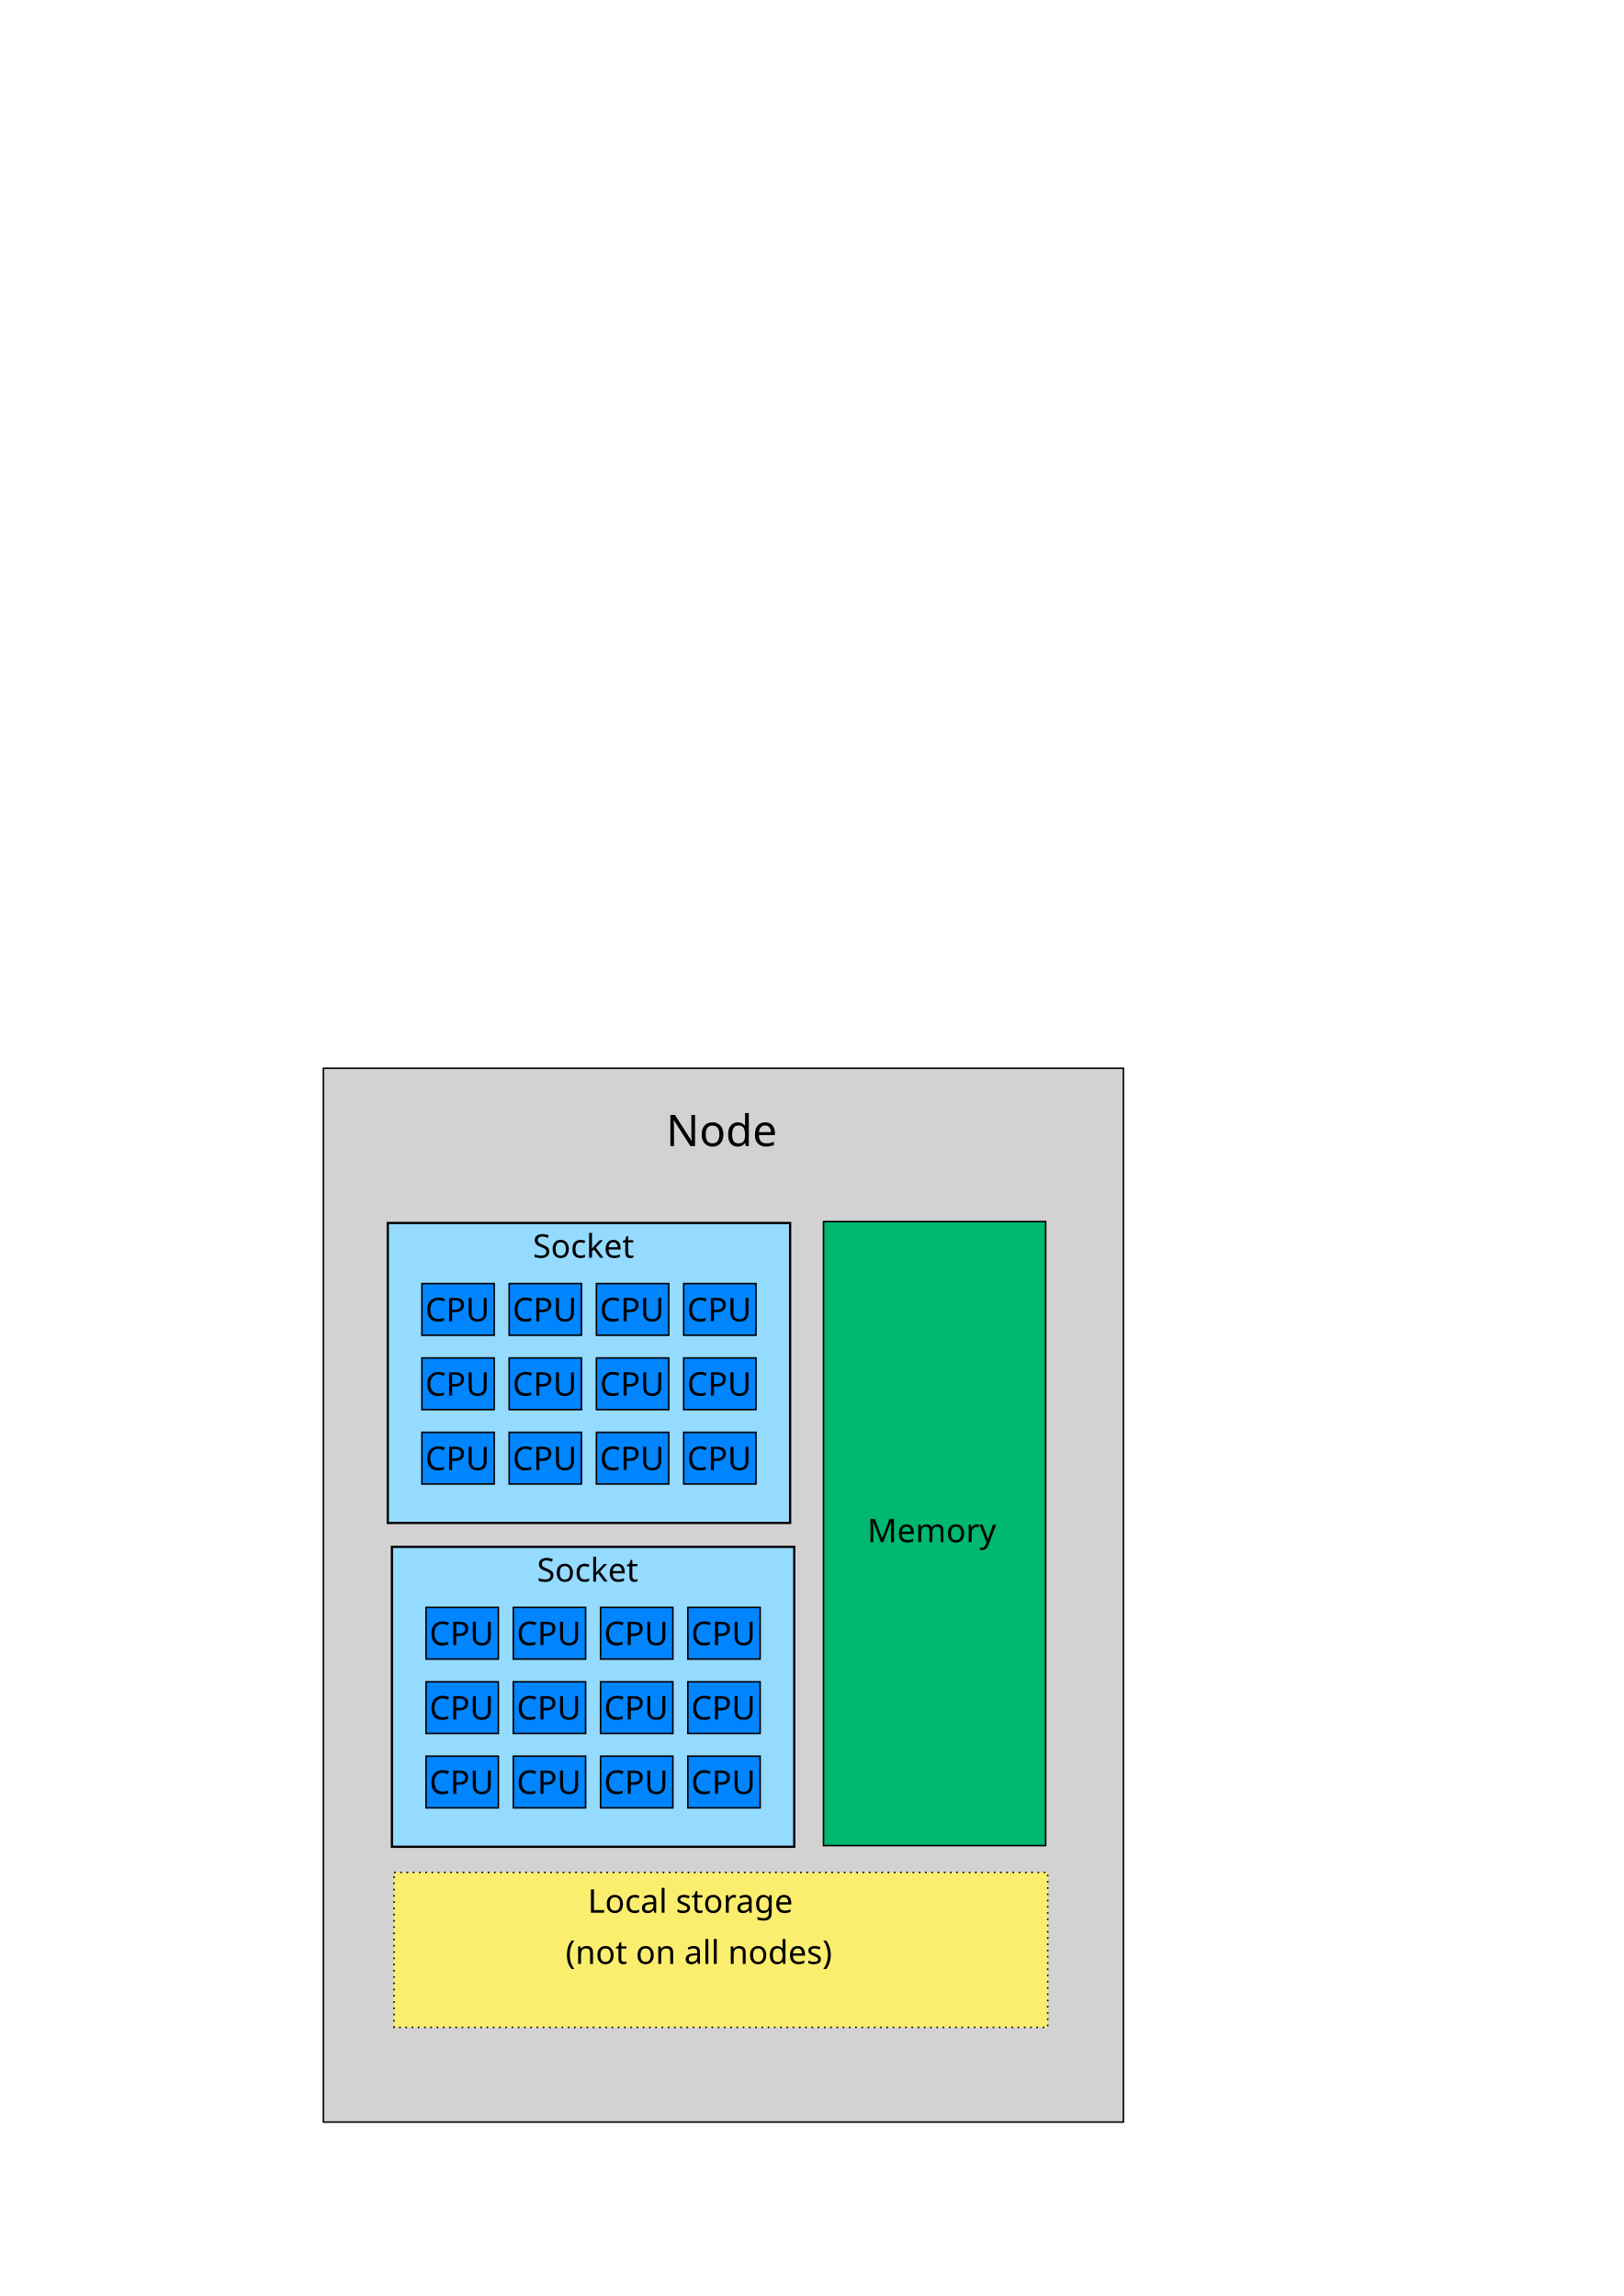
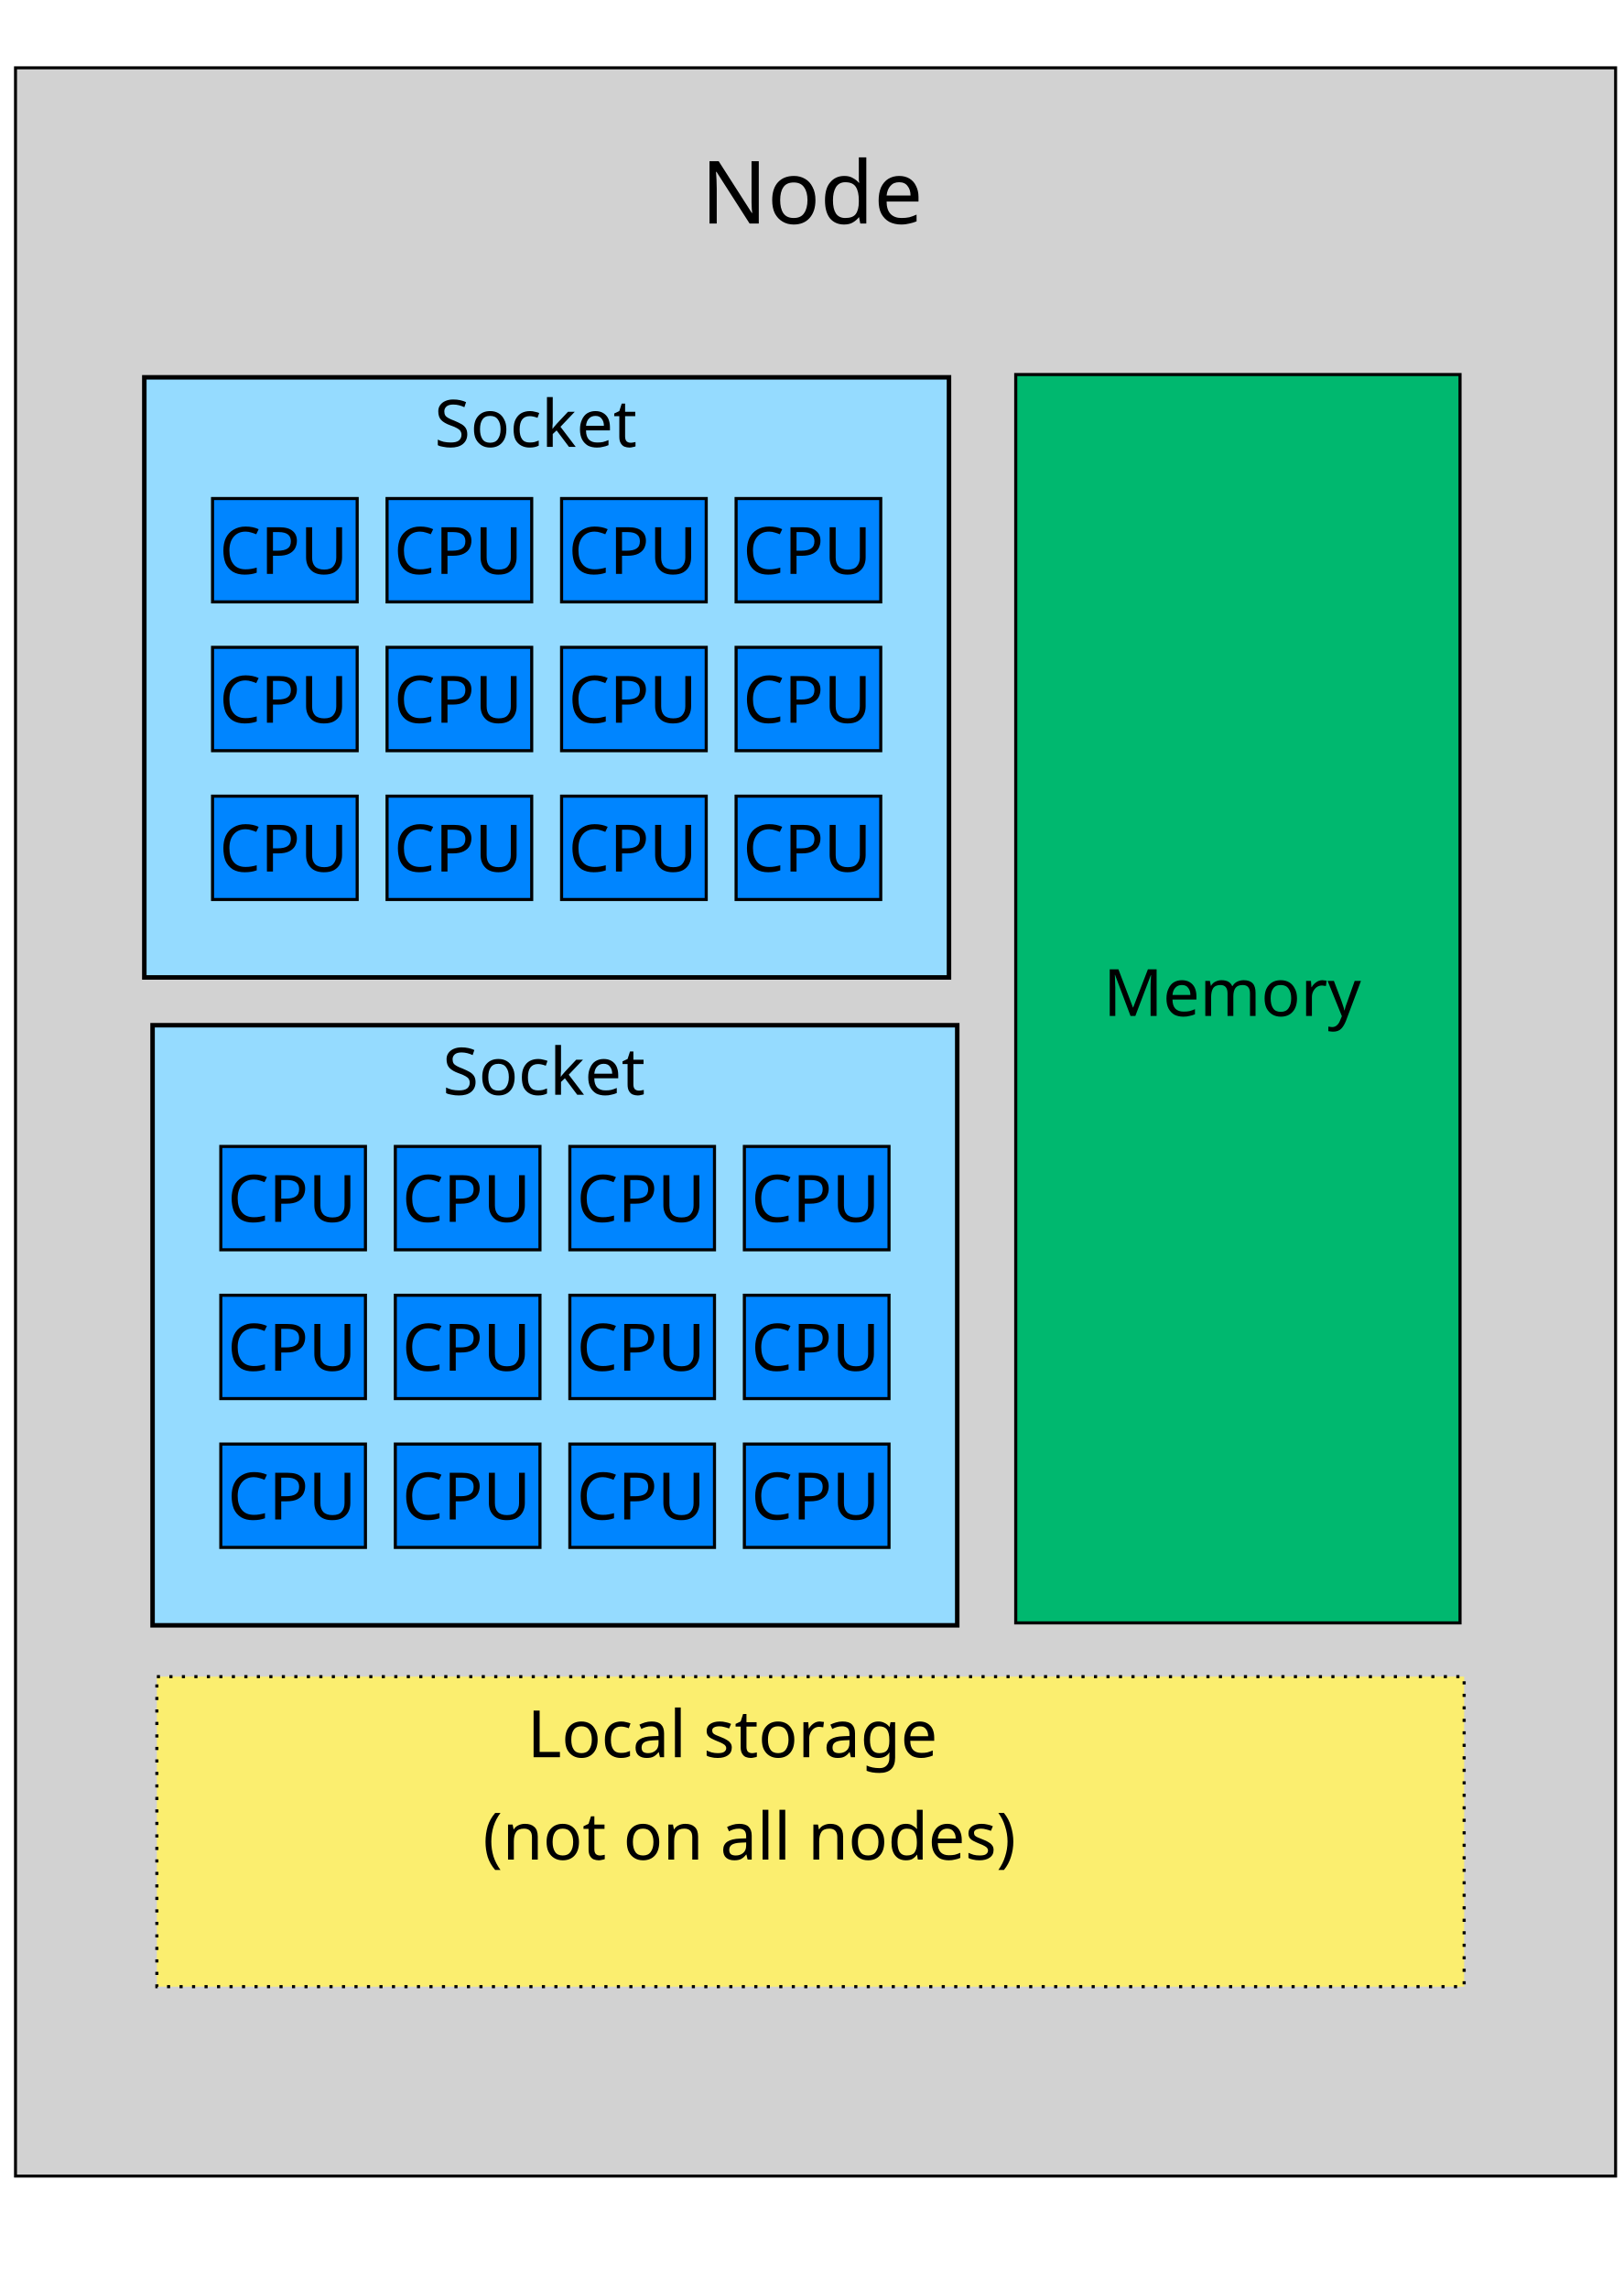
- <svg xmlns="http://www.w3.org/2000/svg" width="210mm" height="297mm" viewBox="0 0 210 297" version="1.1" id="svg5460">
+ <svg xmlns="http://www.w3.org/2000/svg" width="105mm" height="148mm" viewBox="0 0 105 148" version="1.1" id="svg5460">
  <defs id="defs5454" />
  <g id="layer1">
-     <rect style="fill:#d2d2d2;fill-opacity:1;stroke:#000000;stroke-width:0.193;stroke-miterlimit:4;stroke-dasharray:none;stroke-dashoffset:0;stroke-opacity:1" id="rect6005" width="103.475" height="136.314" x="41.824" y="138.188" />
-     <rect style="fill:#95dbff;fill-opacity:1;stroke:#000000;stroke-width:0.291;stroke-miterlimit:4;stroke-dasharray:none;stroke-dashoffset:0;stroke-opacity:1" id="rect6007" width="52.036" height="38.801" x="50.154" y="158.2" />
-     <g id="g6105" transform="translate(-2.89732,45.16855)">
-       <g id="g6018">
-         <rect style="fill:#0085ff;fill-opacity:1;stroke:#000000;stroke-width:0.2;stroke-miterlimit:4;stroke-dasharray:none;stroke-dashoffset:0;stroke-opacity:1" id="rect6009" width="9.354" height="6.682" x="57.463" y="120.869" />
-         <text xml:space="preserve" style="font-style:normal;font-weight:normal;font-size:4.233px;line-height:6.615px;font-family:sans-serif;letter-spacing:0px;word-spacing:0px;fill:#000000;fill-opacity:1;stroke:none;stroke-width:0.265" x="57.899" y="125.745" id="text6013">
-           <tspan id="tspan6011" x="57.899" y="125.745" style="stroke-width:0.265">CPU</tspan>
-         </text>
-       </g>
-       <g transform="translate(-4.762502,0.6681691)" id="g6084">
-         <g transform="translate(38.62045,-0.6681691)" id="g6018-0">
-           <rect y="120.869" x="57.463" height="6.682" width="9.354" id="rect6009-1" style="fill:#0085ff;fill-opacity:1;stroke:#000000;stroke-width:0.2;stroke-miterlimit:4;stroke-dasharray:none;stroke-dashoffset:0;stroke-opacity:1" />
-           <text id="text6013-9" y="125.745" x="57.899" style="font-style:normal;font-weight:normal;font-size:4.233px;line-height:6.615px;font-family:sans-serif;letter-spacing:0px;word-spacing:0px;fill:#000000;fill-opacity:1;stroke:none;stroke-width:0.265" xml:space="preserve">
-             <tspan style="stroke-width:0.265" y="125.745" x="57.899" id="tspan6011-1">CPU</tspan>
-           </text>
-         </g>
-       </g>
-       <g transform="translate(-3.620455,0.6681691)" id="g6078">
-         <g transform="translate(26.19241,-0.6681691)" id="g6018-1">
-           <rect y="120.869" x="57.463" height="6.682" width="9.354" id="rect6009-7" style="fill:#0085ff;fill-opacity:1;stroke:#000000;stroke-width:0.2;stroke-miterlimit:4;stroke-dasharray:none;stroke-dashoffset:0;stroke-opacity:1" />
-           <text id="text6013-1" y="125.745" x="57.899" style="font-style:normal;font-weight:normal;font-size:4.233px;line-height:6.615px;font-family:sans-serif;letter-spacing:0px;word-spacing:0px;fill:#000000;fill-opacity:1;stroke:none;stroke-width:0.265" xml:space="preserve">
-             <tspan style="stroke-width:0.265" y="125.745" x="57.899" id="tspan6011-14">CPU</tspan>
-           </text>
-         </g>
-       </g>
-       <g transform="translate(-1.810223,0.8018039)" id="g6072">
-         <g transform="translate(13.09621,-0.8018039)" id="g6018-3">
-           <rect y="120.869" x="57.463" height="6.682" width="9.354" id="rect6009-9" style="fill:#0085ff;fill-opacity:1;stroke:#000000;stroke-width:0.2;stroke-miterlimit:4;stroke-dasharray:none;stroke-dashoffset:0;stroke-opacity:1" />
-           <text id="text6013-2" y="125.745" x="57.899" style="font-style:normal;font-weight:normal;font-size:4.233px;line-height:6.615px;font-family:sans-serif;letter-spacing:0px;word-spacing:0px;fill:#000000;fill-opacity:1;stroke:none;stroke-width:0.265" xml:space="preserve">
-             <tspan style="stroke-width:0.265" y="125.745" x="57.899" id="tspan6011-9">CPU</tspan>
-           </text>
-         </g>
-       </g>
+     <g id="g287" transform="translate(-40.82143,-133.8036)">
+       <rect style="fill:#d2d2d2;fill-opacity:1;stroke:#000000;stroke-width:0.193;stroke-miterlimit:4;stroke-dasharray:none;stroke-dashoffset:0;stroke-opacity:1" id="rect6005" width="103.475" height="136.314" x="41.824" y="138.188" />
+       <rect style="fill:#95dbff;fill-opacity:1;stroke:#000000;stroke-width:0.291;stroke-miterlimit:4;stroke-dasharray:none;stroke-dashoffset:0;stroke-opacity:1" id="rect6007" width="52.036" height="38.801" x="50.154" y="158.2" />
+       <g id="g6105" transform="translate(-2.89732,45.16855)">
+         <g id="g6018">
+           <rect style="fill:#0085ff;fill-opacity:1;stroke:#000000;stroke-width:0.2;stroke-miterlimit:4;stroke-dasharray:none;stroke-dashoffset:0;stroke-opacity:1" id="rect6009" width="9.354" height="6.682" x="57.463" y="120.869" />
+           <text xml:space="preserve" style="font-style:normal;font-weight:normal;font-size:4.233px;line-height:6.615px;font-family:sans-serif;letter-spacing:0px;word-spacing:0px;fill:#000000;fill-opacity:1;stroke:none;stroke-width:0.265" x="57.899" y="125.745" id="text6013">
+             <tspan id="tspan6011" x="57.899" y="125.745" style="stroke-width:0.265">CPU</tspan>
+           </text>
+         </g>
+         <g transform="translate(-4.762502,0.6681691)" id="g6084">
+           <g transform="translate(38.62045,-0.6681691)" id="g6018-0">
+             <rect y="120.869" x="57.463" height="6.682" width="9.354" id="rect6009-1" style="fill:#0085ff;fill-opacity:1;stroke:#000000;stroke-width:0.2;stroke-miterlimit:4;stroke-dasharray:none;stroke-dashoffset:0;stroke-opacity:1" />
+             <text id="text6013-9" y="125.745" x="57.899" style="font-style:normal;font-weight:normal;font-size:4.233px;line-height:6.615px;font-family:sans-serif;letter-spacing:0px;word-spacing:0px;fill:#000000;fill-opacity:1;stroke:none;stroke-width:0.265" xml:space="preserve">
+               <tspan style="stroke-width:0.265" y="125.745" x="57.899" id="tspan6011-1">CPU</tspan>
+             </text>
+           </g>
+         </g>
+         <g transform="translate(-3.620455,0.6681691)" id="g6078">
+           <g transform="translate(26.19241,-0.6681691)" id="g6018-1">
+             <rect y="120.869" x="57.463" height="6.682" width="9.354" id="rect6009-7" style="fill:#0085ff;fill-opacity:1;stroke:#000000;stroke-width:0.2;stroke-miterlimit:4;stroke-dasharray:none;stroke-dashoffset:0;stroke-opacity:1" />
+             <text id="text6013-1" y="125.745" x="57.899" style="font-style:normal;font-weight:normal;font-size:4.233px;line-height:6.615px;font-family:sans-serif;letter-spacing:0px;word-spacing:0px;fill:#000000;fill-opacity:1;stroke:none;stroke-width:0.265" xml:space="preserve">
+               <tspan style="stroke-width:0.265" y="125.745" x="57.899" id="tspan6011-14">CPU</tspan>
+             </text>
+           </g>
+         </g>
+         <g transform="translate(-1.810223,0.8018039)" id="g6072">
+           <g transform="translate(13.09621,-0.8018039)" id="g6018-3">
+             <rect y="120.869" x="57.463" height="6.682" width="9.354" id="rect6009-9" style="fill:#0085ff;fill-opacity:1;stroke:#000000;stroke-width:0.2;stroke-miterlimit:4;stroke-dasharray:none;stroke-dashoffset:0;stroke-opacity:1" />
+             <text id="text6013-2" y="125.745" x="57.899" style="font-style:normal;font-weight:normal;font-size:4.233px;line-height:6.615px;font-family:sans-serif;letter-spacing:0px;word-spacing:0px;fill:#000000;fill-opacity:1;stroke:none;stroke-width:0.265" xml:space="preserve">
+               <tspan style="stroke-width:0.265" y="125.745" x="57.899" id="tspan6011-9">CPU</tspan>
+             </text>
+           </g>
+         </g>
+       </g>
+       <g transform="translate(-2.89732,54.79024)" id="g6105-4">
+         <g id="g6018-5">
+           <rect style="fill:#0085ff;fill-opacity:1;stroke:#000000;stroke-width:0.2;stroke-miterlimit:4;stroke-dasharray:none;stroke-dashoffset:0;stroke-opacity:1" id="rect6009-8" width="9.354" height="6.682" x="57.463" y="120.869" />
+           <text xml:space="preserve" style="font-style:normal;font-weight:normal;font-size:4.233px;line-height:6.615px;font-family:sans-serif;letter-spacing:0px;word-spacing:0px;fill:#000000;fill-opacity:1;stroke:none;stroke-width:0.265" x="57.899" y="125.745" id="text6013-5">
+             <tspan id="tspan6011-5" x="57.899" y="125.745" style="stroke-width:0.265">CPU</tspan>
+           </text>
+         </g>
+         <g transform="translate(-4.762502,0.6681691)" id="g6084-4">
+           <g transform="translate(38.62045,-0.6681691)" id="g6018-0-5">
+             <rect y="120.869" x="57.463" height="6.682" width="9.354" id="rect6009-1-8" style="fill:#0085ff;fill-opacity:1;stroke:#000000;stroke-width:0.2;stroke-miterlimit:4;stroke-dasharray:none;stroke-dashoffset:0;stroke-opacity:1" />
+             <text id="text6013-9-7" y="125.745" x="57.899" style="font-style:normal;font-weight:normal;font-size:4.233px;line-height:6.615px;font-family:sans-serif;letter-spacing:0px;word-spacing:0px;fill:#000000;fill-opacity:1;stroke:none;stroke-width:0.265" xml:space="preserve">
+               <tspan style="stroke-width:0.265" y="125.745" x="57.899" id="tspan6011-1-1">CPU</tspan>
+             </text>
+           </g>
+         </g>
+         <g transform="translate(-3.620455,0.6681691)" id="g6078-7">
+           <g transform="translate(26.19241,-0.6681691)" id="g6018-1-4">
+             <rect y="120.869" x="57.463" height="6.682" width="9.354" id="rect6009-7-3" style="fill:#0085ff;fill-opacity:1;stroke:#000000;stroke-width:0.2;stroke-miterlimit:4;stroke-dasharray:none;stroke-dashoffset:0;stroke-opacity:1" />
+             <text id="text6013-1-8" y="125.745" x="57.899" style="font-style:normal;font-weight:normal;font-size:4.233px;line-height:6.615px;font-family:sans-serif;letter-spacing:0px;word-spacing:0px;fill:#000000;fill-opacity:1;stroke:none;stroke-width:0.265" xml:space="preserve">
+               <tspan style="stroke-width:0.265" y="125.745" x="57.899" id="tspan6011-14-2">CPU</tspan>
+             </text>
+           </g>
+         </g>
+         <g transform="translate(-1.810223,0.8018039)" id="g6072-4">
+           <g transform="translate(13.09621,-0.8018039)" id="g6018-3-0">
+             <rect y="120.869" x="57.463" height="6.682" width="9.354" id="rect6009-9-5" style="fill:#0085ff;fill-opacity:1;stroke:#000000;stroke-width:0.2;stroke-miterlimit:4;stroke-dasharray:none;stroke-dashoffset:0;stroke-opacity:1" />
+             <text id="text6013-2-5" y="125.745" x="57.899" style="font-style:normal;font-weight:normal;font-size:4.233px;line-height:6.615px;font-family:sans-serif;letter-spacing:0px;word-spacing:0px;fill:#000000;fill-opacity:1;stroke:none;stroke-width:0.265" xml:space="preserve">
+               <tspan style="stroke-width:0.265" y="125.745" x="57.899" id="tspan6011-9-8">CPU</tspan>
+             </text>
+           </g>
+         </g>
+       </g>
+       <g transform="translate(-2.89732,64.41196)" id="g6105-8">
+         <g id="g6018-6">
+           <rect style="fill:#0085ff;fill-opacity:1;stroke:#000000;stroke-width:0.2;stroke-miterlimit:4;stroke-dasharray:none;stroke-dashoffset:0;stroke-opacity:1" id="rect6009-0" width="9.354" height="6.682" x="57.463" y="120.869" />
+           <text xml:space="preserve" style="font-style:normal;font-weight:normal;font-size:4.233px;line-height:6.615px;font-family:sans-serif;letter-spacing:0px;word-spacing:0px;fill:#000000;fill-opacity:1;stroke:none;stroke-width:0.265" x="57.899" y="125.745" id="text6013-6">
+             <tspan id="tspan6011-7" x="57.899" y="125.745" style="stroke-width:0.265">CPU</tspan>
+           </text>
+         </g>
+         <g transform="translate(-4.762502,0.6681691)" id="g6084-7">
+           <g transform="translate(38.62045,-0.6681691)" id="g6018-0-7">
+             <rect y="120.869" x="57.463" height="6.682" width="9.354" id="rect6009-1-4" style="fill:#0085ff;fill-opacity:1;stroke:#000000;stroke-width:0.2;stroke-miterlimit:4;stroke-dasharray:none;stroke-dashoffset:0;stroke-opacity:1" />
+             <text id="text6013-9-76" y="125.745" x="57.899" style="font-style:normal;font-weight:normal;font-size:4.233px;line-height:6.615px;font-family:sans-serif;letter-spacing:0px;word-spacing:0px;fill:#000000;fill-opacity:1;stroke:none;stroke-width:0.265" xml:space="preserve">
+               <tspan style="stroke-width:0.265" y="125.745" x="57.899" id="tspan6011-1-0">CPU</tspan>
+             </text>
+           </g>
+         </g>
+         <g transform="translate(-3.620455,0.6681691)" id="g6078-73">
+           <g transform="translate(26.19241,-0.6681691)" id="g6018-1-7">
+             <rect y="120.869" x="57.463" height="6.682" width="9.354" id="rect6009-7-7" style="fill:#0085ff;fill-opacity:1;stroke:#000000;stroke-width:0.2;stroke-miterlimit:4;stroke-dasharray:none;stroke-dashoffset:0;stroke-opacity:1" />
+             <text id="text6013-1-4" y="125.745" x="57.899" style="font-style:normal;font-weight:normal;font-size:4.233px;line-height:6.615px;font-family:sans-serif;letter-spacing:0px;word-spacing:0px;fill:#000000;fill-opacity:1;stroke:none;stroke-width:0.265" xml:space="preserve">
+               <tspan style="stroke-width:0.265" y="125.745" x="57.899" id="tspan6011-14-7">CPU</tspan>
+             </text>
+           </g>
+         </g>
+         <g transform="translate(-1.810223,0.8018039)" id="g6072-2">
+           <g transform="translate(13.09621,-0.8018039)" id="g6018-3-02">
+             <rect y="120.869" x="57.463" height="6.682" width="9.354" id="rect6009-9-4" style="fill:#0085ff;fill-opacity:1;stroke:#000000;stroke-width:0.2;stroke-miterlimit:4;stroke-dasharray:none;stroke-dashoffset:0;stroke-opacity:1" />
+             <text id="text6013-2-0" y="125.745" x="57.899" style="font-style:normal;font-weight:normal;font-size:4.233px;line-height:6.615px;font-family:sans-serif;letter-spacing:0px;word-spacing:0px;fill:#000000;fill-opacity:1;stroke:none;stroke-width:0.265" xml:space="preserve">
+               <tspan style="stroke-width:0.265" y="125.745" x="57.899" id="tspan6011-9-3">CPU</tspan>
+             </text>
+           </g>
+         </g>
+       </g>
+       <text xml:space="preserve" style="font-style:normal;font-weight:normal;font-size:4.233px;line-height:6.615px;font-family:sans-serif;letter-spacing:0px;word-spacing:0px;fill:#000000;fill-opacity:1;stroke:none;stroke-width:0.265" x="68.913" y="162.697" id="text6225">
+         <tspan id="tspan6223" x="68.913" y="162.697" style="stroke-width:0.265">Socket</tspan>
+       </text>
+       <rect style="fill:#95dbff;fill-opacity:1;stroke:#000000;stroke-width:0.291;stroke-miterlimit:4;stroke-dasharray:none;stroke-dashoffset:0;stroke-opacity:1" id="rect6007-0" width="52.036" height="38.801" x="50.688" y="200.091" />
+       <g id="g6105-2" transform="translate(-2.362783,87.06038)">
+         <g id="g6018-03">
+           <rect style="fill:#0085ff;fill-opacity:1;stroke:#000000;stroke-width:0.2;stroke-miterlimit:4;stroke-dasharray:none;stroke-dashoffset:0;stroke-opacity:1" id="rect6009-3" width="9.354" height="6.682" x="57.463" y="120.869" />
+           <text xml:space="preserve" style="font-style:normal;font-weight:normal;font-size:4.233px;line-height:6.615px;font-family:sans-serif;letter-spacing:0px;word-spacing:0px;fill:#000000;fill-opacity:1;stroke:none;stroke-width:0.265" x="57.899" y="125.745" id="text6013-25">
+             <tspan id="tspan6011-4" x="57.899" y="125.745" style="stroke-width:0.265">CPU</tspan>
+           </text>
+         </g>
+         <g transform="translate(-4.762502,0.6681691)" id="g6084-6">
+           <g transform="translate(38.62045,-0.6681691)" id="g6018-0-2">
+             <rect y="120.869" x="57.463" height="6.682" width="9.354" id="rect6009-1-6" style="fill:#0085ff;fill-opacity:1;stroke:#000000;stroke-width:0.2;stroke-miterlimit:4;stroke-dasharray:none;stroke-dashoffset:0;stroke-opacity:1" />
+             <text id="text6013-9-4" y="125.745" x="57.899" style="font-style:normal;font-weight:normal;font-size:4.233px;line-height:6.615px;font-family:sans-serif;letter-spacing:0px;word-spacing:0px;fill:#000000;fill-opacity:1;stroke:none;stroke-width:0.265" xml:space="preserve">
+               <tspan style="stroke-width:0.265" y="125.745" x="57.899" id="tspan6011-1-10">CPU</tspan>
+             </text>
+           </g>
+         </g>
+         <g transform="translate(-3.620455,0.6681691)" id="g6078-9">
+           <g transform="translate(26.19241,-0.6681691)" id="g6018-1-6">
+             <rect y="120.869" x="57.463" height="6.682" width="9.354" id="rect6009-7-4" style="fill:#0085ff;fill-opacity:1;stroke:#000000;stroke-width:0.2;stroke-miterlimit:4;stroke-dasharray:none;stroke-dashoffset:0;stroke-opacity:1" />
+             <text id="text6013-1-88" y="125.745" x="57.899" style="font-style:normal;font-weight:normal;font-size:4.233px;line-height:6.615px;font-family:sans-serif;letter-spacing:0px;word-spacing:0px;fill:#000000;fill-opacity:1;stroke:none;stroke-width:0.265" xml:space="preserve">
+               <tspan style="stroke-width:0.265" y="125.745" x="57.899" id="tspan6011-14-73">CPU</tspan>
+             </text>
+           </g>
+         </g>
+         <g transform="translate(-1.810223,0.8018039)" id="g6072-9">
+           <g transform="translate(13.09621,-0.8018039)" id="g6018-3-026">
+             <rect y="120.869" x="57.463" height="6.682" width="9.354" id="rect6009-9-50" style="fill:#0085ff;fill-opacity:1;stroke:#000000;stroke-width:0.2;stroke-miterlimit:4;stroke-dasharray:none;stroke-dashoffset:0;stroke-opacity:1" />
+             <text id="text6013-2-04" y="125.745" x="57.899" style="font-style:normal;font-weight:normal;font-size:4.233px;line-height:6.615px;font-family:sans-serif;letter-spacing:0px;word-spacing:0px;fill:#000000;fill-opacity:1;stroke:none;stroke-width:0.265" xml:space="preserve">
+               <tspan style="stroke-width:0.265" y="125.745" x="57.899" id="tspan6011-9-7">CPU</tspan>
+             </text>
+           </g>
+         </g>
+       </g>
+       <g transform="translate(-2.362783,96.68208)" id="g6105-4-4">
+         <g id="g6018-5-3">
+           <rect style="fill:#0085ff;fill-opacity:1;stroke:#000000;stroke-width:0.2;stroke-miterlimit:4;stroke-dasharray:none;stroke-dashoffset:0;stroke-opacity:1" id="rect6009-8-2" width="9.354" height="6.682" x="57.463" y="120.869" />
+           <text xml:space="preserve" style="font-style:normal;font-weight:normal;font-size:4.233px;line-height:6.615px;font-family:sans-serif;letter-spacing:0px;word-spacing:0px;fill:#000000;fill-opacity:1;stroke:none;stroke-width:0.265" x="57.899" y="125.745" id="text6013-5-4">
+             <tspan id="tspan6011-5-2" x="57.899" y="125.745" style="stroke-width:0.265">CPU</tspan>
+           </text>
+         </g>
+         <g transform="translate(-4.762502,0.6681691)" id="g6084-4-7">
+           <g transform="translate(38.62045,-0.6681691)" id="g6018-0-5-2">
+             <rect y="120.869" x="57.463" height="6.682" width="9.354" id="rect6009-1-8-9" style="fill:#0085ff;fill-opacity:1;stroke:#000000;stroke-width:0.2;stroke-miterlimit:4;stroke-dasharray:none;stroke-dashoffset:0;stroke-opacity:1" />
+             <text id="text6013-9-7-9" y="125.745" x="57.899" style="font-style:normal;font-weight:normal;font-size:4.233px;line-height:6.615px;font-family:sans-serif;letter-spacing:0px;word-spacing:0px;fill:#000000;fill-opacity:1;stroke:none;stroke-width:0.265" xml:space="preserve">
+               <tspan style="stroke-width:0.265" y="125.745" x="57.899" id="tspan6011-1-1-8">CPU</tspan>
+             </text>
+           </g>
+         </g>
+         <g transform="translate(-3.620455,0.6681691)" id="g6078-7-5">
+           <g transform="translate(26.19241,-0.6681691)" id="g6018-1-4-5">
+             <rect y="120.869" x="57.463" height="6.682" width="9.354" id="rect6009-7-3-7" style="fill:#0085ff;fill-opacity:1;stroke:#000000;stroke-width:0.2;stroke-miterlimit:4;stroke-dasharray:none;stroke-dashoffset:0;stroke-opacity:1" />
+             <text id="text6013-1-8-7" y="125.745" x="57.899" style="font-style:normal;font-weight:normal;font-size:4.233px;line-height:6.615px;font-family:sans-serif;letter-spacing:0px;word-spacing:0px;fill:#000000;fill-opacity:1;stroke:none;stroke-width:0.265" xml:space="preserve">
+               <tspan style="stroke-width:0.265" y="125.745" x="57.899" id="tspan6011-14-2-7">CPU</tspan>
+             </text>
+           </g>
+         </g>
+         <g transform="translate(-1.810223,0.8018039)" id="g6072-4-3">
+           <g transform="translate(13.09621,-0.8018039)" id="g6018-3-0-9">
+             <rect y="120.869" x="57.463" height="6.682" width="9.354" id="rect6009-9-5-6" style="fill:#0085ff;fill-opacity:1;stroke:#000000;stroke-width:0.2;stroke-miterlimit:4;stroke-dasharray:none;stroke-dashoffset:0;stroke-opacity:1" />
+             <text id="text6013-2-5-3" y="125.745" x="57.899" style="font-style:normal;font-weight:normal;font-size:4.233px;line-height:6.615px;font-family:sans-serif;letter-spacing:0px;word-spacing:0px;fill:#000000;fill-opacity:1;stroke:none;stroke-width:0.265" xml:space="preserve">
+               <tspan style="stroke-width:0.265" y="125.745" x="57.899" id="tspan6011-9-8-7">CPU</tspan>
+             </text>
+           </g>
+         </g>
+       </g>
+       <g transform="translate(-2.362783,106.3038)" id="g6105-8-2">
+         <g id="g6018-6-3">
+           <rect style="fill:#0085ff;fill-opacity:1;stroke:#000000;stroke-width:0.2;stroke-miterlimit:4;stroke-dasharray:none;stroke-dashoffset:0;stroke-opacity:1" id="rect6009-0-9" width="9.354" height="6.682" x="57.463" y="120.869" />
+           <text xml:space="preserve" style="font-style:normal;font-weight:normal;font-size:4.233px;line-height:6.615px;font-family:sans-serif;letter-spacing:0px;word-spacing:0px;fill:#000000;fill-opacity:1;stroke:none;stroke-width:0.265" x="57.899" y="125.745" id="text6013-6-8">
+             <tspan id="tspan6011-7-6" x="57.899" y="125.745" style="stroke-width:0.265">CPU</tspan>
+           </text>
+         </g>
+         <g transform="translate(-4.762502,0.6681691)" id="g6084-7-6">
+           <g transform="translate(38.62045,-0.6681691)" id="g6018-0-7-0">
+             <rect y="120.869" x="57.463" height="6.682" width="9.354" id="rect6009-1-4-4" style="fill:#0085ff;fill-opacity:1;stroke:#000000;stroke-width:0.2;stroke-miterlimit:4;stroke-dasharray:none;stroke-dashoffset:0;stroke-opacity:1" />
+             <text id="text6013-9-76-4" y="125.745" x="57.899" style="font-style:normal;font-weight:normal;font-size:4.233px;line-height:6.615px;font-family:sans-serif;letter-spacing:0px;word-spacing:0px;fill:#000000;fill-opacity:1;stroke:none;stroke-width:0.265" xml:space="preserve">
+               <tspan style="stroke-width:0.265" y="125.745" x="57.899" id="tspan6011-1-0-9">CPU</tspan>
+             </text>
+           </g>
+         </g>
+         <g transform="translate(-3.620455,0.6681691)" id="g6078-73-7">
+           <g transform="translate(26.19241,-0.6681691)" id="g6018-1-7-0">
+             <rect y="120.869" x="57.463" height="6.682" width="9.354" id="rect6009-7-7-7" style="fill:#0085ff;fill-opacity:1;stroke:#000000;stroke-width:0.2;stroke-miterlimit:4;stroke-dasharray:none;stroke-dashoffset:0;stroke-opacity:1" />
+             <text id="text6013-1-4-6" y="125.745" x="57.899" style="font-style:normal;font-weight:normal;font-size:4.233px;line-height:6.615px;font-family:sans-serif;letter-spacing:0px;word-spacing:0px;fill:#000000;fill-opacity:1;stroke:none;stroke-width:0.265" xml:space="preserve">
+               <tspan style="stroke-width:0.265" y="125.745" x="57.899" id="tspan6011-14-7-9">CPU</tspan>
+             </text>
+           </g>
+         </g>
+         <g transform="translate(-1.810223,0.8018039)" id="g6072-2-9">
+           <g transform="translate(13.09621,-0.8018039)" id="g6018-3-02-6">
+             <rect y="120.869" x="57.463" height="6.682" width="9.354" id="rect6009-9-4-9" style="fill:#0085ff;fill-opacity:1;stroke:#000000;stroke-width:0.2;stroke-miterlimit:4;stroke-dasharray:none;stroke-dashoffset:0;stroke-opacity:1" />
+             <text id="text6013-2-0-3" y="125.745" x="57.899" style="font-style:normal;font-weight:normal;font-size:4.233px;line-height:6.615px;font-family:sans-serif;letter-spacing:0px;word-spacing:0px;fill:#000000;fill-opacity:1;stroke:none;stroke-width:0.265" xml:space="preserve">
+               <tspan style="stroke-width:0.265" y="125.745" x="57.899" id="tspan6011-9-3-3">CPU</tspan>
+             </text>
+           </g>
+         </g>
+       </g>
+       <text xml:space="preserve" style="font-style:normal;font-weight:normal;font-size:4.233px;line-height:6.615px;font-family:sans-serif;letter-spacing:0px;word-spacing:0px;fill:#000000;fill-opacity:1;stroke:none;stroke-width:0.265" x="69.448" y="204.589" id="text6225-3">
+         <tspan id="tspan6223-8" x="69.448" y="204.589" style="stroke-width:0.265">Socket</tspan>
+       </text>
+       <rect style="fill:#00b86f;fill-opacity:1;stroke:#000000;stroke-width:0.2;stroke-miterlimit:4;stroke-dasharray:none;stroke-dashoffset:0;stroke-opacity:1" id="rect6428" width="28.731" height="80.715" x="106.507" y="158.02" />
+       <text xml:space="preserve" style="font-style:normal;font-weight:normal;font-size:4.233px;line-height:6.615px;font-family:sans-serif;letter-spacing:0px;word-spacing:0px;fill:#000000;fill-opacity:1;stroke:none;stroke-width:0.265" x="112.18" y="199.491" id="text6432">
+         <tspan id="tspan6430" x="112.18" y="199.491" style="stroke-width:0.265">Memory</tspan>
+       </text>
+       <rect style="fill:#fbee6f;fill-opacity:1;stroke:#000000;stroke-width:0.202;stroke-miterlimit:4;stroke-dasharray:0.202, 0.606;stroke-dashoffset:0;stroke-opacity:1" id="rect6434" width="84.539" height="20.045" x="50.966" y="242.21" />
+       <text xml:space="preserve" style="font-style:normal;font-weight:normal;font-size:4.233px;line-height:6.615px;font-family:sans-serif;text-align:center;letter-spacing:0px;word-spacing:0px;text-anchor:middle;fill:#000000;fill-opacity:1;stroke:none;stroke-width:0.265" x="93.137" y="247.421" id="text6438">
+         <tspan id="tspan6436" x="93.137" y="247.421" style="text-align:center;text-anchor:middle;stroke-width:0.265">Local storage</tspan>
+         <tspan x="93.137" y="254.036" style="text-align:center;text-anchor:middle;stroke-width:0.265" id="tspan6440">(not on all nodes)</tspan>
+       </text>
+       <text xml:space="preserve" style="font-style:normal;font-weight:normal;font-size:4.233px;line-height:6.615px;font-family:sans-serif;letter-spacing:0px;word-spacing:0px;fill:#000000;fill-opacity:1;stroke:none;stroke-width:0.265" x="86.158" y="148.257" id="text6444">
+         <tspan id="tspan6442" x="86.158" y="148.257" style="font-size:5.644px;stroke-width:0.265">Node</tspan>
+       </text>
    </g>
-     <g transform="translate(-2.89732,54.79024)" id="g6105-4">
-       <g id="g6018-5">
-         <rect style="fill:#0085ff;fill-opacity:1;stroke:#000000;stroke-width:0.2;stroke-miterlimit:4;stroke-dasharray:none;stroke-dashoffset:0;stroke-opacity:1" id="rect6009-8" width="9.354" height="6.682" x="57.463" y="120.869" />
-         <text xml:space="preserve" style="font-style:normal;font-weight:normal;font-size:4.233px;line-height:6.615px;font-family:sans-serif;letter-spacing:0px;word-spacing:0px;fill:#000000;fill-opacity:1;stroke:none;stroke-width:0.265" x="57.899" y="125.745" id="text6013-5">
-           <tspan id="tspan6011-5" x="57.899" y="125.745" style="stroke-width:0.265">CPU</tspan>
-         </text>
-       </g>
-       <g transform="translate(-4.762502,0.6681691)" id="g6084-4">
-         <g transform="translate(38.62045,-0.6681691)" id="g6018-0-5">
-           <rect y="120.869" x="57.463" height="6.682" width="9.354" id="rect6009-1-8" style="fill:#0085ff;fill-opacity:1;stroke:#000000;stroke-width:0.2;stroke-miterlimit:4;stroke-dasharray:none;stroke-dashoffset:0;stroke-opacity:1" />
-           <text id="text6013-9-7" y="125.745" x="57.899" style="font-style:normal;font-weight:normal;font-size:4.233px;line-height:6.615px;font-family:sans-serif;letter-spacing:0px;word-spacing:0px;fill:#000000;fill-opacity:1;stroke:none;stroke-width:0.265" xml:space="preserve">
-             <tspan style="stroke-width:0.265" y="125.745" x="57.899" id="tspan6011-1-1">CPU</tspan>
-           </text>
-         </g>
-       </g>
-       <g transform="translate(-3.620455,0.6681691)" id="g6078-7">
-         <g transform="translate(26.19241,-0.6681691)" id="g6018-1-4">
-           <rect y="120.869" x="57.463" height="6.682" width="9.354" id="rect6009-7-3" style="fill:#0085ff;fill-opacity:1;stroke:#000000;stroke-width:0.2;stroke-miterlimit:4;stroke-dasharray:none;stroke-dashoffset:0;stroke-opacity:1" />
-           <text id="text6013-1-8" y="125.745" x="57.899" style="font-style:normal;font-weight:normal;font-size:4.233px;line-height:6.615px;font-family:sans-serif;letter-spacing:0px;word-spacing:0px;fill:#000000;fill-opacity:1;stroke:none;stroke-width:0.265" xml:space="preserve">
-             <tspan style="stroke-width:0.265" y="125.745" x="57.899" id="tspan6011-14-2">CPU</tspan>
-           </text>
-         </g>
-       </g>
-       <g transform="translate(-1.810223,0.8018039)" id="g6072-4">
-         <g transform="translate(13.09621,-0.8018039)" id="g6018-3-0">
-           <rect y="120.869" x="57.463" height="6.682" width="9.354" id="rect6009-9-5" style="fill:#0085ff;fill-opacity:1;stroke:#000000;stroke-width:0.2;stroke-miterlimit:4;stroke-dasharray:none;stroke-dashoffset:0;stroke-opacity:1" />
-           <text id="text6013-2-5" y="125.745" x="57.899" style="font-style:normal;font-weight:normal;font-size:4.233px;line-height:6.615px;font-family:sans-serif;letter-spacing:0px;word-spacing:0px;fill:#000000;fill-opacity:1;stroke:none;stroke-width:0.265" xml:space="preserve">
-             <tspan style="stroke-width:0.265" y="125.745" x="57.899" id="tspan6011-9-8">CPU</tspan>
-           </text>
-         </g>
-       </g>
-     </g>
-     <g transform="translate(-2.89732,64.41196)" id="g6105-8">
-       <g id="g6018-6">
-         <rect style="fill:#0085ff;fill-opacity:1;stroke:#000000;stroke-width:0.2;stroke-miterlimit:4;stroke-dasharray:none;stroke-dashoffset:0;stroke-opacity:1" id="rect6009-0" width="9.354" height="6.682" x="57.463" y="120.869" />
-         <text xml:space="preserve" style="font-style:normal;font-weight:normal;font-size:4.233px;line-height:6.615px;font-family:sans-serif;letter-spacing:0px;word-spacing:0px;fill:#000000;fill-opacity:1;stroke:none;stroke-width:0.265" x="57.899" y="125.745" id="text6013-6">
-           <tspan id="tspan6011-7" x="57.899" y="125.745" style="stroke-width:0.265">CPU</tspan>
-         </text>
-       </g>
-       <g transform="translate(-4.762502,0.6681691)" id="g6084-7">
-         <g transform="translate(38.62045,-0.6681691)" id="g6018-0-7">
-           <rect y="120.869" x="57.463" height="6.682" width="9.354" id="rect6009-1-4" style="fill:#0085ff;fill-opacity:1;stroke:#000000;stroke-width:0.2;stroke-miterlimit:4;stroke-dasharray:none;stroke-dashoffset:0;stroke-opacity:1" />
-           <text id="text6013-9-76" y="125.745" x="57.899" style="font-style:normal;font-weight:normal;font-size:4.233px;line-height:6.615px;font-family:sans-serif;letter-spacing:0px;word-spacing:0px;fill:#000000;fill-opacity:1;stroke:none;stroke-width:0.265" xml:space="preserve">
-             <tspan style="stroke-width:0.265" y="125.745" x="57.899" id="tspan6011-1-0">CPU</tspan>
-           </text>
-         </g>
-       </g>
-       <g transform="translate(-3.620455,0.6681691)" id="g6078-73">
-         <g transform="translate(26.19241,-0.6681691)" id="g6018-1-7">
-           <rect y="120.869" x="57.463" height="6.682" width="9.354" id="rect6009-7-7" style="fill:#0085ff;fill-opacity:1;stroke:#000000;stroke-width:0.2;stroke-miterlimit:4;stroke-dasharray:none;stroke-dashoffset:0;stroke-opacity:1" />
-           <text id="text6013-1-4" y="125.745" x="57.899" style="font-style:normal;font-weight:normal;font-size:4.233px;line-height:6.615px;font-family:sans-serif;letter-spacing:0px;word-spacing:0px;fill:#000000;fill-opacity:1;stroke:none;stroke-width:0.265" xml:space="preserve">
-             <tspan style="stroke-width:0.265" y="125.745" x="57.899" id="tspan6011-14-7">CPU</tspan>
-           </text>
-         </g>
-       </g>
-       <g transform="translate(-1.810223,0.8018039)" id="g6072-2">
-         <g transform="translate(13.09621,-0.8018039)" id="g6018-3-02">
-           <rect y="120.869" x="57.463" height="6.682" width="9.354" id="rect6009-9-4" style="fill:#0085ff;fill-opacity:1;stroke:#000000;stroke-width:0.2;stroke-miterlimit:4;stroke-dasharray:none;stroke-dashoffset:0;stroke-opacity:1" />
-           <text id="text6013-2-0" y="125.745" x="57.899" style="font-style:normal;font-weight:normal;font-size:4.233px;line-height:6.615px;font-family:sans-serif;letter-spacing:0px;word-spacing:0px;fill:#000000;fill-opacity:1;stroke:none;stroke-width:0.265" xml:space="preserve">
-             <tspan style="stroke-width:0.265" y="125.745" x="57.899" id="tspan6011-9-3">CPU</tspan>
-           </text>
-         </g>
-       </g>
-     </g>
-     <text xml:space="preserve" style="font-style:normal;font-weight:normal;font-size:4.233px;line-height:6.615px;font-family:sans-serif;letter-spacing:0px;word-spacing:0px;fill:#000000;fill-opacity:1;stroke:none;stroke-width:0.265" x="68.913" y="162.697" id="text6225">
-       <tspan id="tspan6223" x="68.913" y="162.697" style="stroke-width:0.265">Socket</tspan>
-     </text>
-     <rect style="fill:#95dbff;fill-opacity:1;stroke:#000000;stroke-width:0.291;stroke-miterlimit:4;stroke-dasharray:none;stroke-dashoffset:0;stroke-opacity:1" id="rect6007-0" width="52.036" height="38.801" x="50.688" y="200.091" />
-     <g id="g6105-2" transform="translate(-2.362783,87.06038)">
-       <g id="g6018-03">
-         <rect style="fill:#0085ff;fill-opacity:1;stroke:#000000;stroke-width:0.2;stroke-miterlimit:4;stroke-dasharray:none;stroke-dashoffset:0;stroke-opacity:1" id="rect6009-3" width="9.354" height="6.682" x="57.463" y="120.869" />
-         <text xml:space="preserve" style="font-style:normal;font-weight:normal;font-size:4.233px;line-height:6.615px;font-family:sans-serif;letter-spacing:0px;word-spacing:0px;fill:#000000;fill-opacity:1;stroke:none;stroke-width:0.265" x="57.899" y="125.745" id="text6013-25">
-           <tspan id="tspan6011-4" x="57.899" y="125.745" style="stroke-width:0.265">CPU</tspan>
-         </text>
-       </g>
-       <g transform="translate(-4.762502,0.6681691)" id="g6084-6">
-         <g transform="translate(38.62045,-0.6681691)" id="g6018-0-2">
-           <rect y="120.869" x="57.463" height="6.682" width="9.354" id="rect6009-1-6" style="fill:#0085ff;fill-opacity:1;stroke:#000000;stroke-width:0.2;stroke-miterlimit:4;stroke-dasharray:none;stroke-dashoffset:0;stroke-opacity:1" />
-           <text id="text6013-9-4" y="125.745" x="57.899" style="font-style:normal;font-weight:normal;font-size:4.233px;line-height:6.615px;font-family:sans-serif;letter-spacing:0px;word-spacing:0px;fill:#000000;fill-opacity:1;stroke:none;stroke-width:0.265" xml:space="preserve">
-             <tspan style="stroke-width:0.265" y="125.745" x="57.899" id="tspan6011-1-10">CPU</tspan>
-           </text>
-         </g>
-       </g>
-       <g transform="translate(-3.620455,0.6681691)" id="g6078-9">
-         <g transform="translate(26.19241,-0.6681691)" id="g6018-1-6">
-           <rect y="120.869" x="57.463" height="6.682" width="9.354" id="rect6009-7-4" style="fill:#0085ff;fill-opacity:1;stroke:#000000;stroke-width:0.2;stroke-miterlimit:4;stroke-dasharray:none;stroke-dashoffset:0;stroke-opacity:1" />
-           <text id="text6013-1-88" y="125.745" x="57.899" style="font-style:normal;font-weight:normal;font-size:4.233px;line-height:6.615px;font-family:sans-serif;letter-spacing:0px;word-spacing:0px;fill:#000000;fill-opacity:1;stroke:none;stroke-width:0.265" xml:space="preserve">
-             <tspan style="stroke-width:0.265" y="125.745" x="57.899" id="tspan6011-14-73">CPU</tspan>
-           </text>
-         </g>
-       </g>
-       <g transform="translate(-1.810223,0.8018039)" id="g6072-9">
-         <g transform="translate(13.09621,-0.8018039)" id="g6018-3-026">
-           <rect y="120.869" x="57.463" height="6.682" width="9.354" id="rect6009-9-50" style="fill:#0085ff;fill-opacity:1;stroke:#000000;stroke-width:0.2;stroke-miterlimit:4;stroke-dasharray:none;stroke-dashoffset:0;stroke-opacity:1" />
-           <text id="text6013-2-04" y="125.745" x="57.899" style="font-style:normal;font-weight:normal;font-size:4.233px;line-height:6.615px;font-family:sans-serif;letter-spacing:0px;word-spacing:0px;fill:#000000;fill-opacity:1;stroke:none;stroke-width:0.265" xml:space="preserve">
-             <tspan style="stroke-width:0.265" y="125.745" x="57.899" id="tspan6011-9-7">CPU</tspan>
-           </text>
-         </g>
-       </g>
-     </g>
-     <g transform="translate(-2.362783,96.68208)" id="g6105-4-4">
-       <g id="g6018-5-3">
-         <rect style="fill:#0085ff;fill-opacity:1;stroke:#000000;stroke-width:0.2;stroke-miterlimit:4;stroke-dasharray:none;stroke-dashoffset:0;stroke-opacity:1" id="rect6009-8-2" width="9.354" height="6.682" x="57.463" y="120.869" />
-         <text xml:space="preserve" style="font-style:normal;font-weight:normal;font-size:4.233px;line-height:6.615px;font-family:sans-serif;letter-spacing:0px;word-spacing:0px;fill:#000000;fill-opacity:1;stroke:none;stroke-width:0.265" x="57.899" y="125.745" id="text6013-5-4">
-           <tspan id="tspan6011-5-2" x="57.899" y="125.745" style="stroke-width:0.265">CPU</tspan>
-         </text>
-       </g>
-       <g transform="translate(-4.762502,0.6681691)" id="g6084-4-7">
-         <g transform="translate(38.62045,-0.6681691)" id="g6018-0-5-2">
-           <rect y="120.869" x="57.463" height="6.682" width="9.354" id="rect6009-1-8-9" style="fill:#0085ff;fill-opacity:1;stroke:#000000;stroke-width:0.2;stroke-miterlimit:4;stroke-dasharray:none;stroke-dashoffset:0;stroke-opacity:1" />
-           <text id="text6013-9-7-9" y="125.745" x="57.899" style="font-style:normal;font-weight:normal;font-size:4.233px;line-height:6.615px;font-family:sans-serif;letter-spacing:0px;word-spacing:0px;fill:#000000;fill-opacity:1;stroke:none;stroke-width:0.265" xml:space="preserve">
-             <tspan style="stroke-width:0.265" y="125.745" x="57.899" id="tspan6011-1-1-8">CPU</tspan>
-           </text>
-         </g>
-       </g>
-       <g transform="translate(-3.620455,0.6681691)" id="g6078-7-5">
-         <g transform="translate(26.19241,-0.6681691)" id="g6018-1-4-5">
-           <rect y="120.869" x="57.463" height="6.682" width="9.354" id="rect6009-7-3-7" style="fill:#0085ff;fill-opacity:1;stroke:#000000;stroke-width:0.2;stroke-miterlimit:4;stroke-dasharray:none;stroke-dashoffset:0;stroke-opacity:1" />
-           <text id="text6013-1-8-7" y="125.745" x="57.899" style="font-style:normal;font-weight:normal;font-size:4.233px;line-height:6.615px;font-family:sans-serif;letter-spacing:0px;word-spacing:0px;fill:#000000;fill-opacity:1;stroke:none;stroke-width:0.265" xml:space="preserve">
-             <tspan style="stroke-width:0.265" y="125.745" x="57.899" id="tspan6011-14-2-7">CPU</tspan>
-           </text>
-         </g>
-       </g>
-       <g transform="translate(-1.810223,0.8018039)" id="g6072-4-3">
-         <g transform="translate(13.09621,-0.8018039)" id="g6018-3-0-9">
-           <rect y="120.869" x="57.463" height="6.682" width="9.354" id="rect6009-9-5-6" style="fill:#0085ff;fill-opacity:1;stroke:#000000;stroke-width:0.2;stroke-miterlimit:4;stroke-dasharray:none;stroke-dashoffset:0;stroke-opacity:1" />
-           <text id="text6013-2-5-3" y="125.745" x="57.899" style="font-style:normal;font-weight:normal;font-size:4.233px;line-height:6.615px;font-family:sans-serif;letter-spacing:0px;word-spacing:0px;fill:#000000;fill-opacity:1;stroke:none;stroke-width:0.265" xml:space="preserve">
-             <tspan style="stroke-width:0.265" y="125.745" x="57.899" id="tspan6011-9-8-7">CPU</tspan>
-           </text>
-         </g>
-       </g>
-     </g>
-     <g transform="translate(-2.362783,106.3038)" id="g6105-8-2">
-       <g id="g6018-6-3">
-         <rect style="fill:#0085ff;fill-opacity:1;stroke:#000000;stroke-width:0.2;stroke-miterlimit:4;stroke-dasharray:none;stroke-dashoffset:0;stroke-opacity:1" id="rect6009-0-9" width="9.354" height="6.682" x="57.463" y="120.869" />
-         <text xml:space="preserve" style="font-style:normal;font-weight:normal;font-size:4.233px;line-height:6.615px;font-family:sans-serif;letter-spacing:0px;word-spacing:0px;fill:#000000;fill-opacity:1;stroke:none;stroke-width:0.265" x="57.899" y="125.745" id="text6013-6-8">
-           <tspan id="tspan6011-7-6" x="57.899" y="125.745" style="stroke-width:0.265">CPU</tspan>
-         </text>
-       </g>
-       <g transform="translate(-4.762502,0.6681691)" id="g6084-7-6">
-         <g transform="translate(38.62045,-0.6681691)" id="g6018-0-7-0">
-           <rect y="120.869" x="57.463" height="6.682" width="9.354" id="rect6009-1-4-4" style="fill:#0085ff;fill-opacity:1;stroke:#000000;stroke-width:0.2;stroke-miterlimit:4;stroke-dasharray:none;stroke-dashoffset:0;stroke-opacity:1" />
-           <text id="text6013-9-76-4" y="125.745" x="57.899" style="font-style:normal;font-weight:normal;font-size:4.233px;line-height:6.615px;font-family:sans-serif;letter-spacing:0px;word-spacing:0px;fill:#000000;fill-opacity:1;stroke:none;stroke-width:0.265" xml:space="preserve">
-             <tspan style="stroke-width:0.265" y="125.745" x="57.899" id="tspan6011-1-0-9">CPU</tspan>
-           </text>
-         </g>
-       </g>
-       <g transform="translate(-3.620455,0.6681691)" id="g6078-73-7">
-         <g transform="translate(26.19241,-0.6681691)" id="g6018-1-7-0">
-           <rect y="120.869" x="57.463" height="6.682" width="9.354" id="rect6009-7-7-7" style="fill:#0085ff;fill-opacity:1;stroke:#000000;stroke-width:0.2;stroke-miterlimit:4;stroke-dasharray:none;stroke-dashoffset:0;stroke-opacity:1" />
-           <text id="text6013-1-4-6" y="125.745" x="57.899" style="font-style:normal;font-weight:normal;font-size:4.233px;line-height:6.615px;font-family:sans-serif;letter-spacing:0px;word-spacing:0px;fill:#000000;fill-opacity:1;stroke:none;stroke-width:0.265" xml:space="preserve">
-             <tspan style="stroke-width:0.265" y="125.745" x="57.899" id="tspan6011-14-7-9">CPU</tspan>
-           </text>
-         </g>
-       </g>
-       <g transform="translate(-1.810223,0.8018039)" id="g6072-2-9">
-         <g transform="translate(13.09621,-0.8018039)" id="g6018-3-02-6">
-           <rect y="120.869" x="57.463" height="6.682" width="9.354" id="rect6009-9-4-9" style="fill:#0085ff;fill-opacity:1;stroke:#000000;stroke-width:0.2;stroke-miterlimit:4;stroke-dasharray:none;stroke-dashoffset:0;stroke-opacity:1" />
-           <text id="text6013-2-0-3" y="125.745" x="57.899" style="font-style:normal;font-weight:normal;font-size:4.233px;line-height:6.615px;font-family:sans-serif;letter-spacing:0px;word-spacing:0px;fill:#000000;fill-opacity:1;stroke:none;stroke-width:0.265" xml:space="preserve">
-             <tspan style="stroke-width:0.265" y="125.745" x="57.899" id="tspan6011-9-3-3">CPU</tspan>
-           </text>
-         </g>
-       </g>
-     </g>
-     <text xml:space="preserve" style="font-style:normal;font-weight:normal;font-size:4.233px;line-height:6.615px;font-family:sans-serif;letter-spacing:0px;word-spacing:0px;fill:#000000;fill-opacity:1;stroke:none;stroke-width:0.265" x="69.448" y="204.589" id="text6225-3">
-       <tspan id="tspan6223-8" x="69.448" y="204.589" style="stroke-width:0.265">Socket</tspan>
-     </text>
-     <rect style="fill:#00b86f;fill-opacity:1;stroke:#000000;stroke-width:0.2;stroke-miterlimit:4;stroke-dasharray:none;stroke-dashoffset:0;stroke-opacity:1" id="rect6428" width="28.731" height="80.715" x="106.507" y="158.02" />
-     <text xml:space="preserve" style="font-style:normal;font-weight:normal;font-size:4.233px;line-height:6.615px;font-family:sans-serif;letter-spacing:0px;word-spacing:0px;fill:#000000;fill-opacity:1;stroke:none;stroke-width:0.265" x="112.18" y="199.491" id="text6432">
-       <tspan id="tspan6430" x="112.18" y="199.491" style="stroke-width:0.265">Memory</tspan>
-     </text>
-     <rect style="fill:#fbee6f;fill-opacity:1;stroke:#000000;stroke-width:0.202;stroke-miterlimit:4;stroke-dasharray:0.202, 0.606;stroke-dashoffset:0;stroke-opacity:1" id="rect6434" width="84.539" height="20.045" x="50.966" y="242.21" />
-     <text xml:space="preserve" style="font-style:normal;font-weight:normal;font-size:4.233px;line-height:6.615px;font-family:sans-serif;text-align:center;letter-spacing:0px;word-spacing:0px;text-anchor:middle;fill:#000000;fill-opacity:1;stroke:none;stroke-width:0.265" x="93.137" y="247.421" id="text6438">
-       <tspan id="tspan6436" x="93.137" y="247.421" style="text-align:center;text-anchor:middle;stroke-width:0.265">Local storage</tspan>
-       <tspan x="93.137" y="254.036" style="text-align:center;text-anchor:middle;stroke-width:0.265" id="tspan6440">(not on all nodes)</tspan>
-     </text>
-     <text xml:space="preserve" style="font-style:normal;font-weight:normal;font-size:4.233px;line-height:6.615px;font-family:sans-serif;letter-spacing:0px;word-spacing:0px;fill:#000000;fill-opacity:1;stroke:none;stroke-width:0.265" x="86.158" y="148.257" id="text6444">
-       <tspan id="tspan6442" x="86.158" y="148.257" style="font-size:5.644px;stroke-width:0.265">Node</tspan>
-     </text>
  </g>
</svg>
